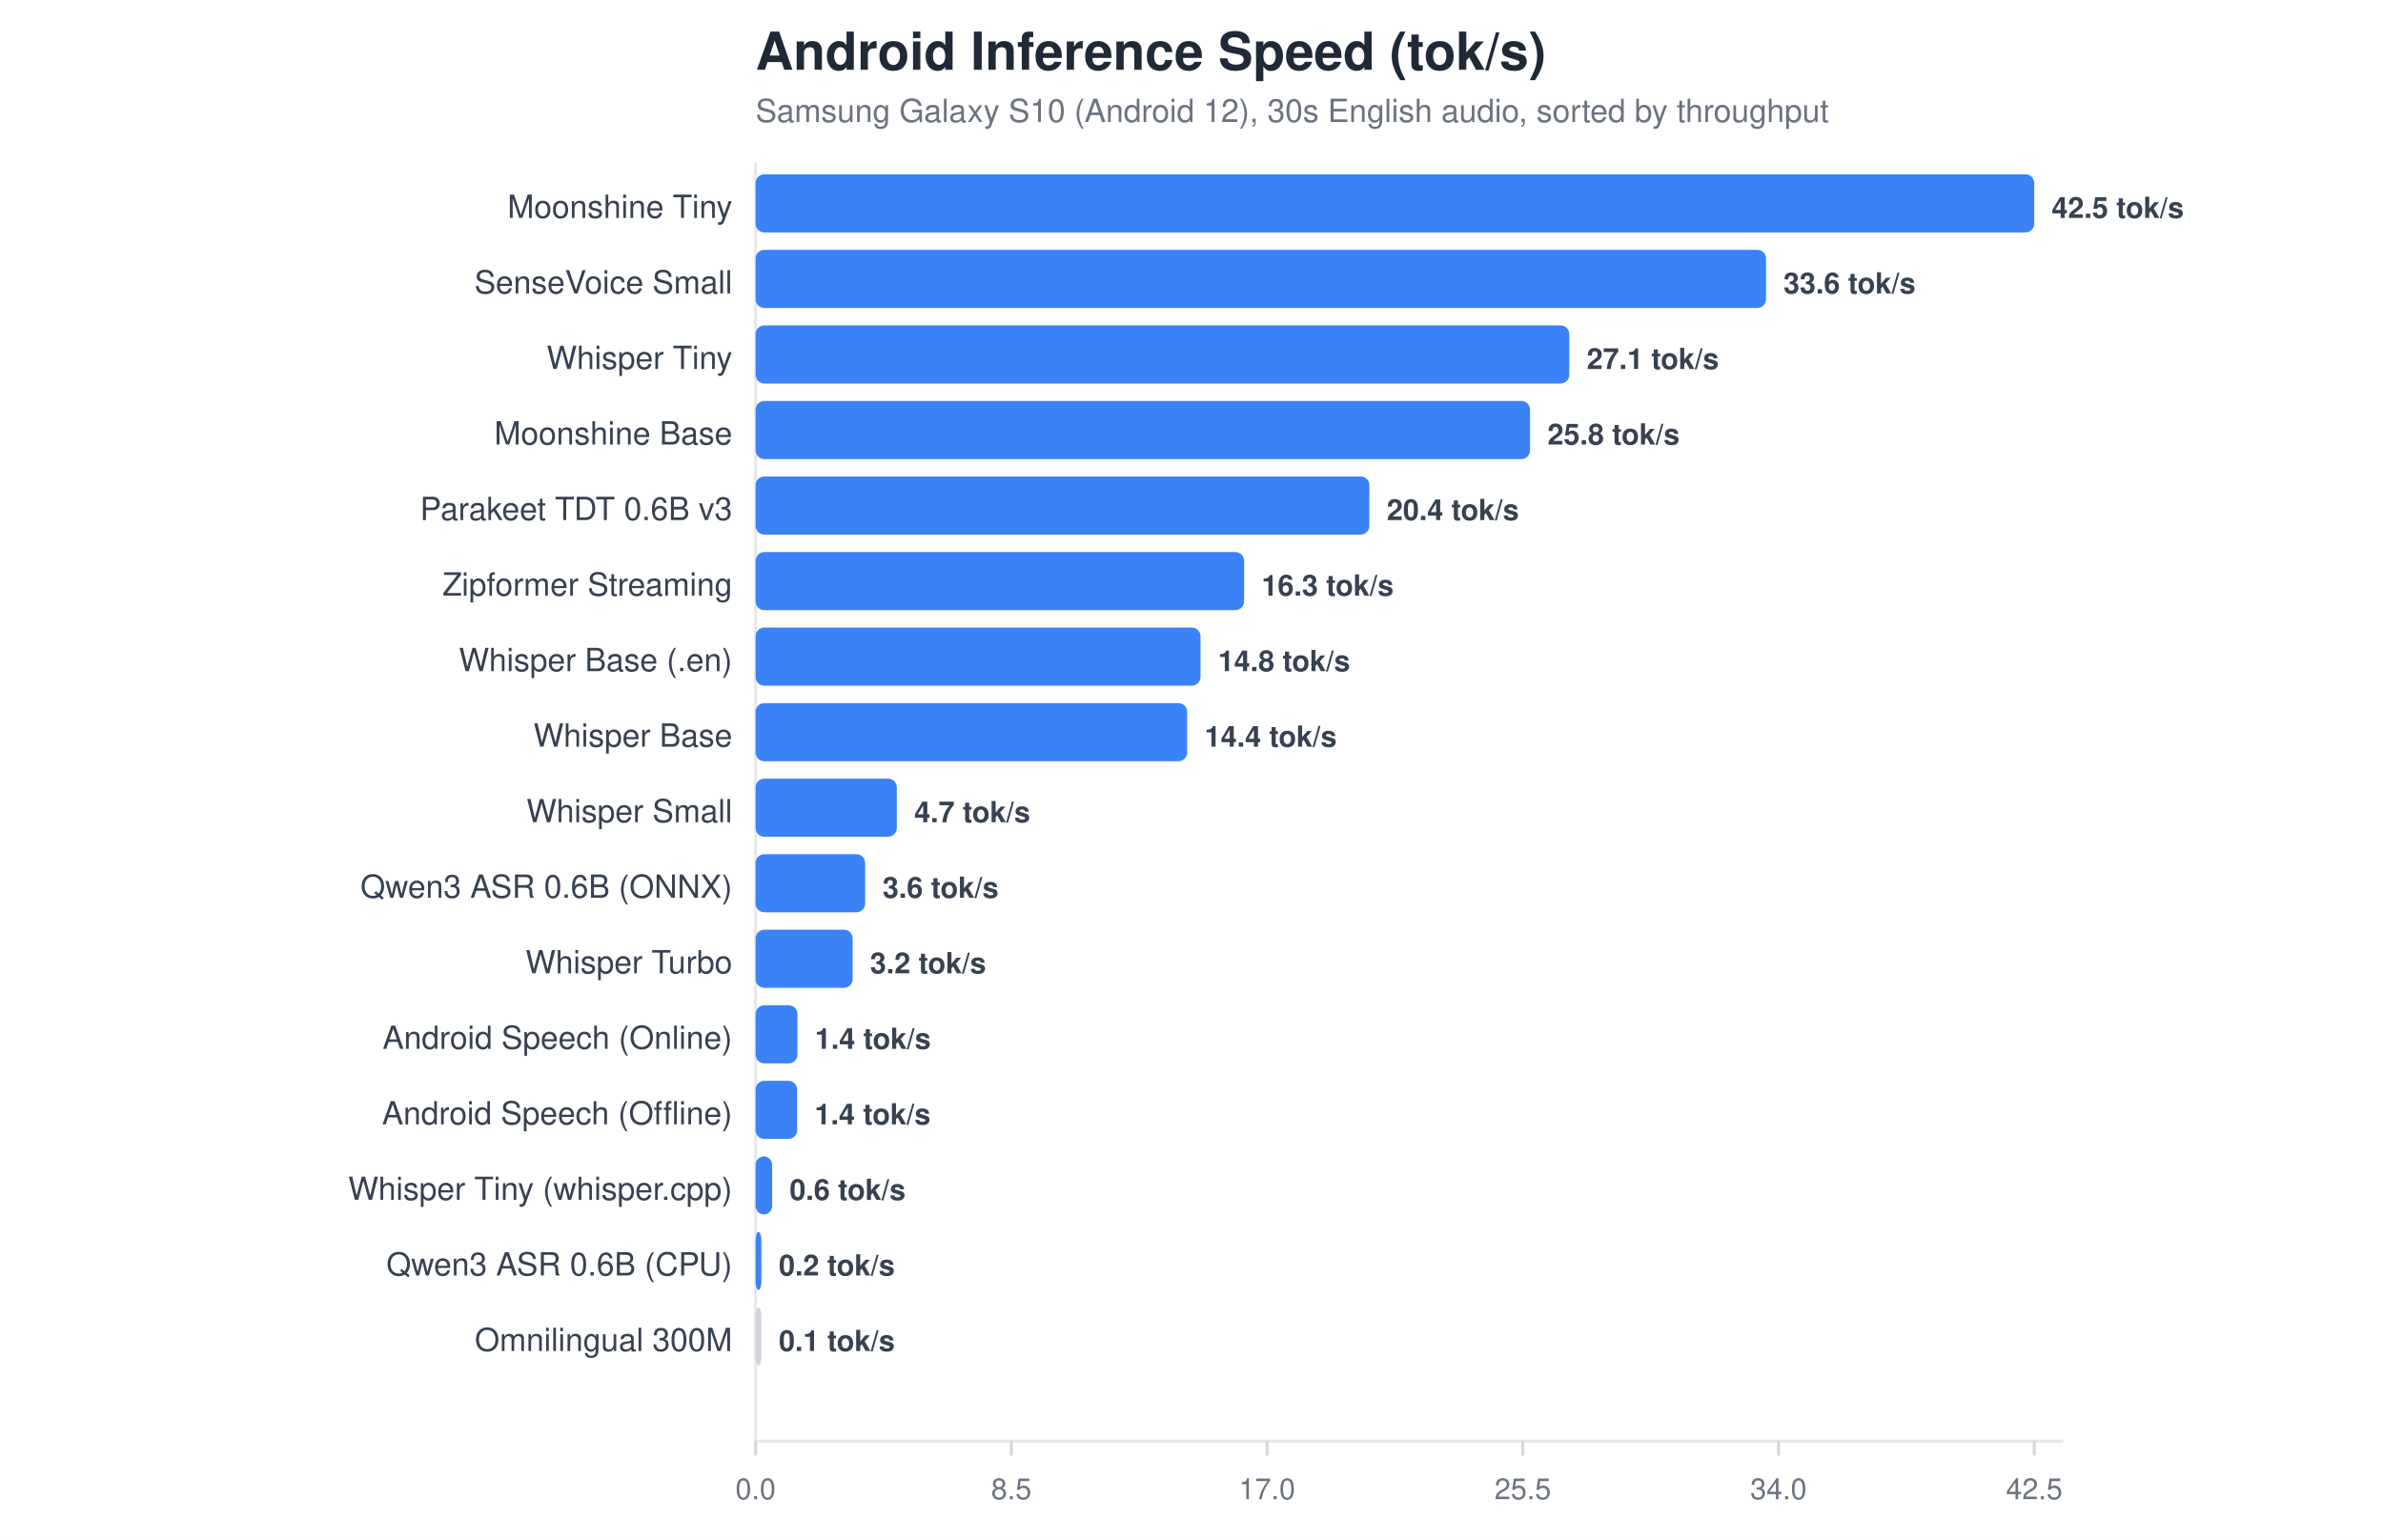
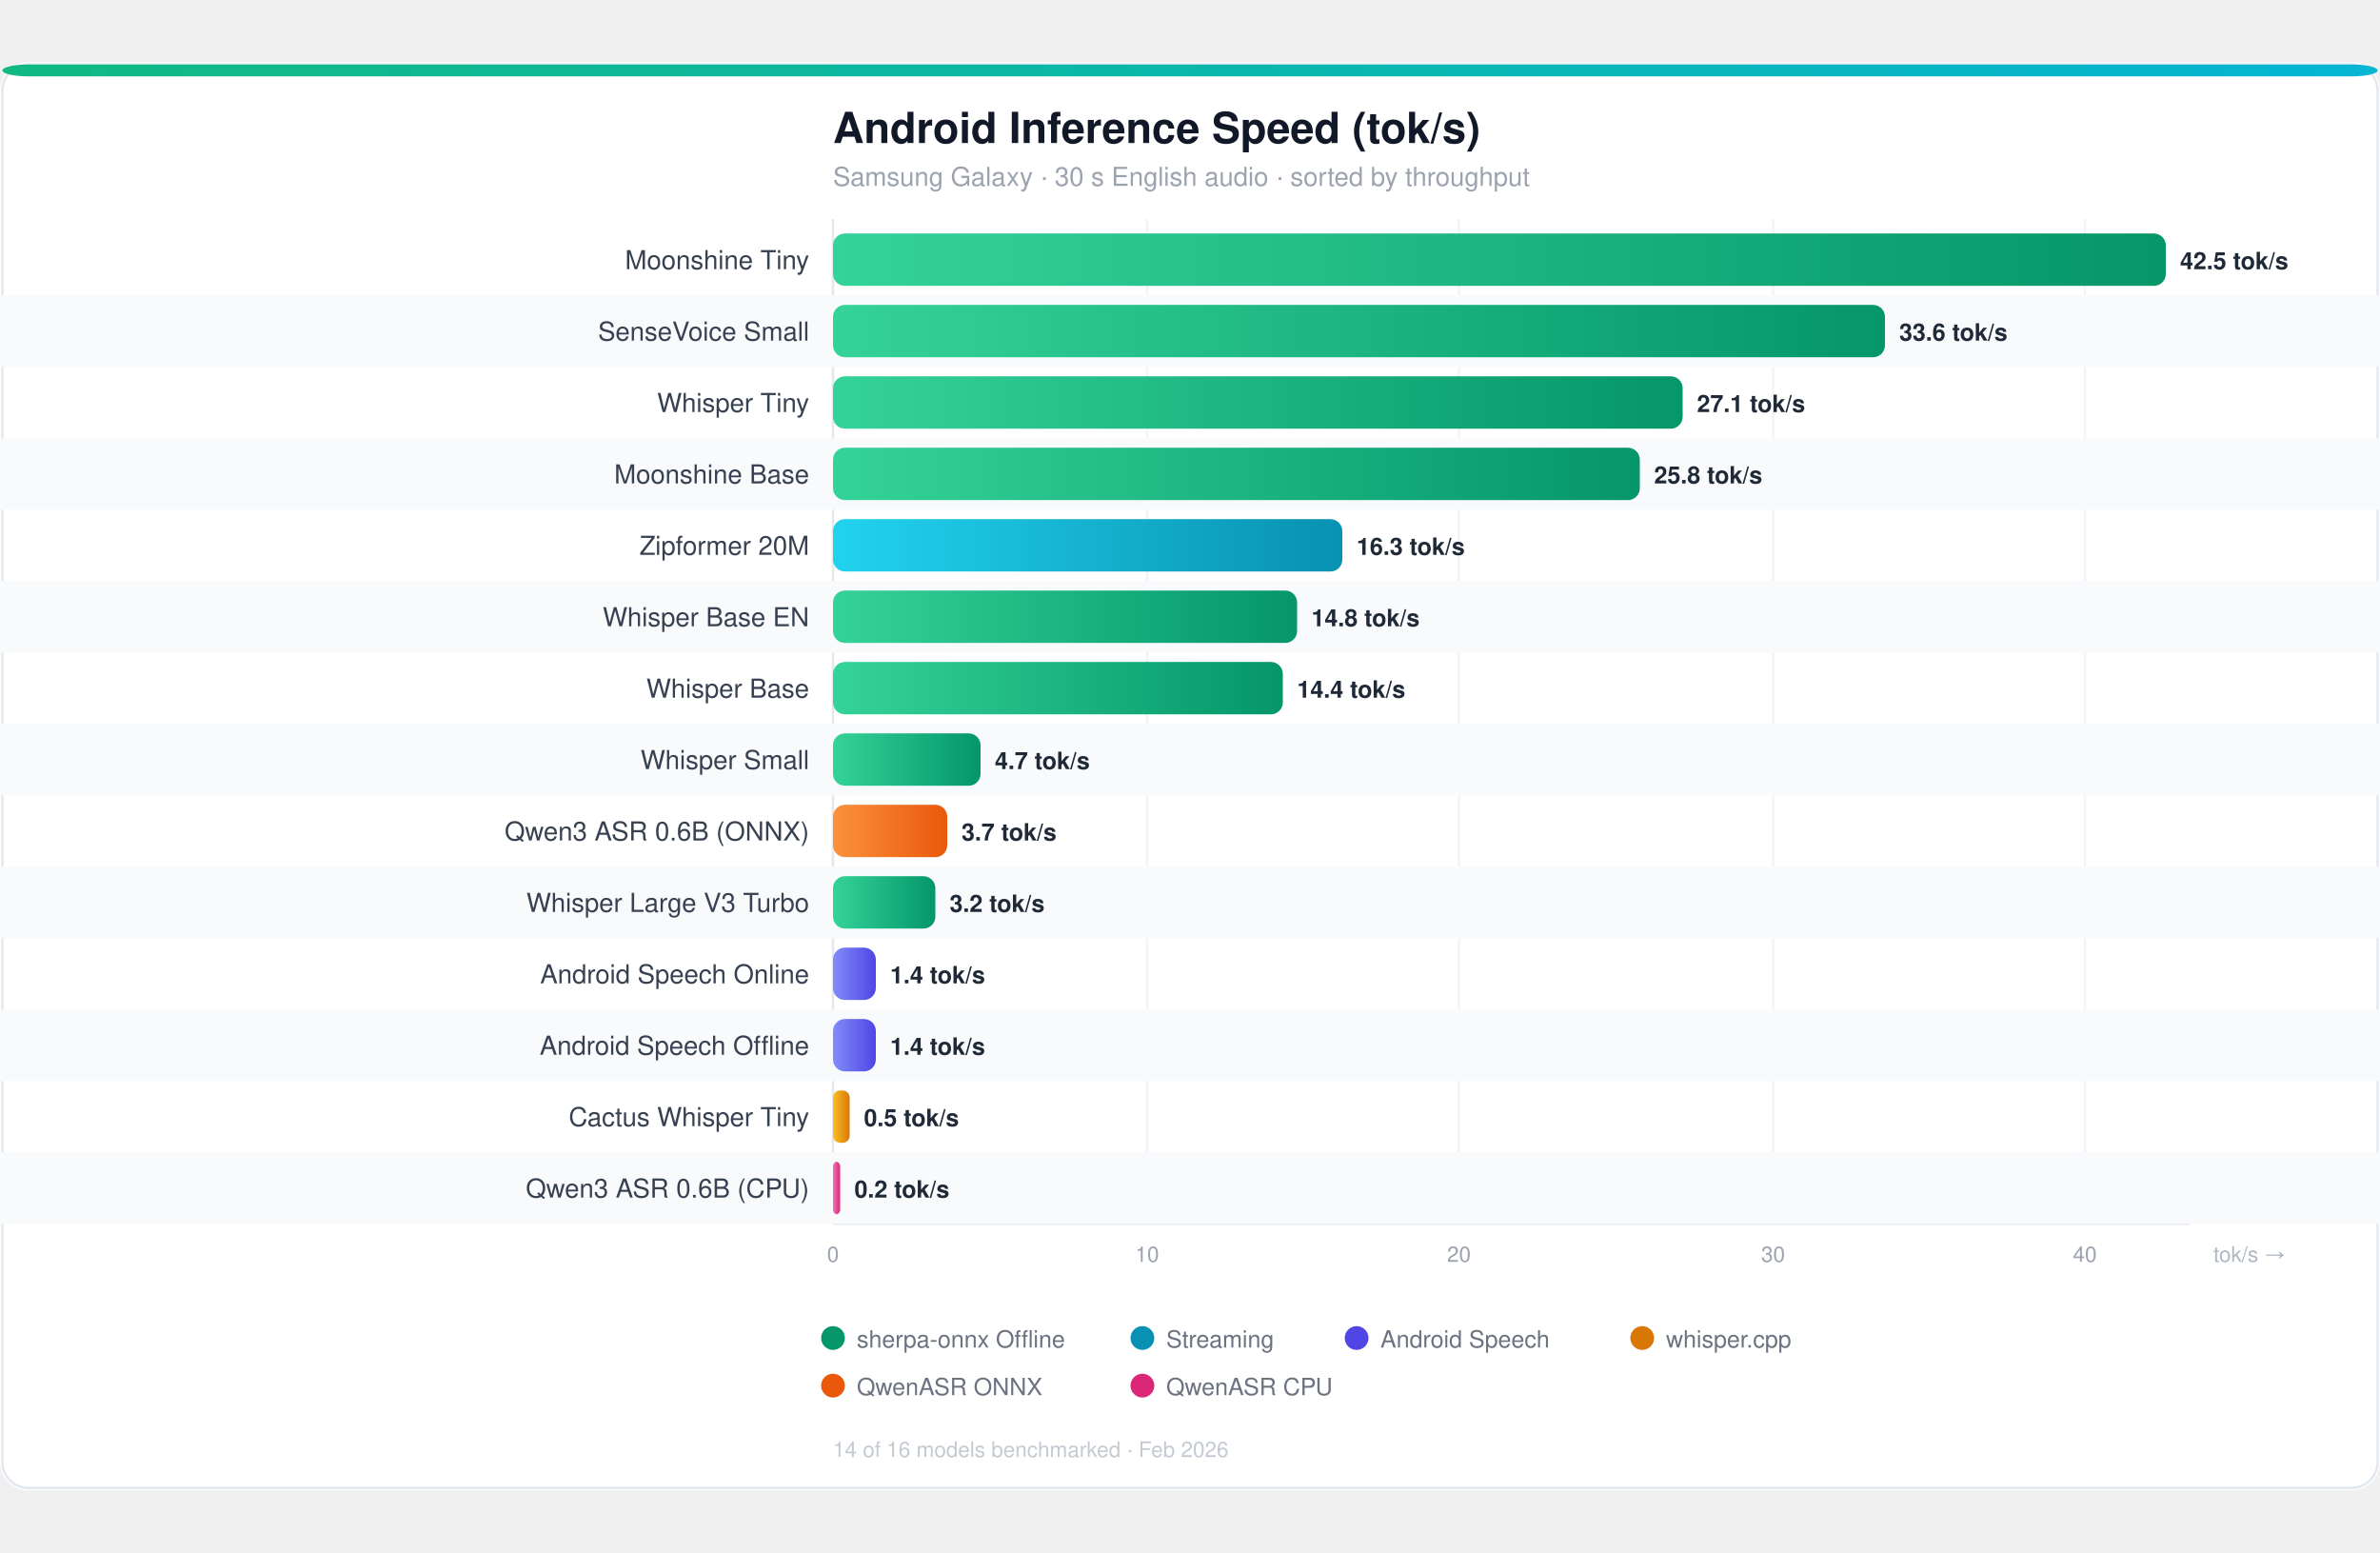
- <svg xmlns="http://www.w3.org/2000/svg" width="820" height="530" viewBox="0 0 820 530">
+ <svg xmlns="http://www.w3.org/2000/svg" width="920" height="600" viewBox="-80 0 1000 600">
+   <defs>
+     <linearGradient id="g-sherpa" x1="0" y1="0" x2="1" y2="0">
+       <stop offset="0%" stop-color="#34d399" />
+       <stop offset="100%" stop-color="#059669" />
+     </linearGradient>
+     <linearGradient id="g-stream" x1="0" y1="0" x2="1" y2="0">
+       <stop offset="0%" stop-color="#22d3ee" />
+       <stop offset="100%" stop-color="#0891b2" />
+     </linearGradient>
+     <linearGradient id="g-cactus" x1="0" y1="0" x2="1" y2="0">
+       <stop offset="0%" stop-color="#fbbf24" />
+       <stop offset="100%" stop-color="#d97706" />
+     </linearGradient>
+     <linearGradient id="g-qwen-cpu" x1="0" y1="0" x2="1" y2="0">
+       <stop offset="0%" stop-color="#f472b6" />
+       <stop offset="100%" stop-color="#db2777" />
+     </linearGradient>
+     <linearGradient id="g-qwen-onnx" x1="0" y1="0" x2="1" y2="0">
+       <stop offset="0%" stop-color="#fb923c" />
+       <stop offset="100%" stop-color="#ea580c" />
+     </linearGradient>
+     <linearGradient id="g-system" x1="0" y1="0" x2="1" y2="0">
+       <stop offset="0%" stop-color="#818cf8" />
+       <stop offset="100%" stop-color="#4f46e5" />
+     </linearGradient>
+     <linearGradient id="accent" x1="0" y1="0" x2="1" y2="0">
+       <stop offset="0%" stop-color="#10b981" />
+       <stop offset="100%" stop-color="#06b6d4" />
+     </linearGradient>
+   </defs>
  <style>
- text { font-family: -apple-system, BlinkMacSystemFont, 'Segoe UI', Helvetica, Arial, sans-serif; }
- .title { font-size: 18px; font-weight: 700; fill: #1f2937; }
- .subtitle { font-size: 11px; fill: #6b7280; }
- .axis { font-size: 10px; fill: #6b7280; }
- .label { font-size: 11px; fill: #374151; }
- .value { font-size: 10px; fill: #374151; font-weight: 600; }
+   text { font-family: -apple-system, BlinkMacSystemFont, 'SF Pro Display', 'Segoe UI', Helvetica, sans-serif; }
</style>
-   <rect width="100%" height="100%" fill="#ffffff" />
-   <text x="260" y="24" class="title">Android Inference Speed (tok/s)</text>
-   <text x="260" y="42" class="subtitle">Samsung Galaxy S10 (Android 12), 30s English audio, sorted by throughput</text>
-   <line x1="260" y1="56" x2="260" y2="496" stroke="#e5e7eb" />
-   <line x1="260" y1="496" x2="710" y2="496" stroke="#e5e7eb" />
-   <line x1="260.0" y1="496" x2="260.0" y2="501" stroke="#d1d5db" />
-   <text x="260.0" y="516" text-anchor="middle" class="axis">0.0</text>
-   <line x1="348.0" y1="496" x2="348.0" y2="501" stroke="#d1d5db" />
-   <text x="348.0" y="516" text-anchor="middle" class="axis">8.5</text>
-   <line x1="436.0" y1="496" x2="436.0" y2="501" stroke="#d1d5db" />
-   <text x="436.0" y="516" text-anchor="middle" class="axis">17.0</text>
-   <line x1="524.0" y1="496" x2="524.0" y2="501" stroke="#d1d5db" />
-   <text x="524.0" y="516" text-anchor="middle" class="axis">25.5</text>
-   <line x1="612.0" y1="496" x2="612.0" y2="501" stroke="#d1d5db" />
-   <text x="612.0" y="516" text-anchor="middle" class="axis">34.0</text>
-   <line x1="700.0" y1="496" x2="700.0" y2="501" stroke="#d1d5db" />
-   <text x="700.0" y="516" text-anchor="middle" class="axis">42.5</text>
-   <text x="252" y="75" text-anchor="end" class="label">Moonshine Tiny</text>
-   <rect x="260" y="60" width="440.0" height="20" rx="3" fill="#3b82f6" />
-   <text x="706.0" y="75" class="value">42.5 tok/s</text>
-   <text x="252" y="101" text-anchor="end" class="label">SenseVoice Small</text>
-   <rect x="260" y="86" width="347.7" height="20" rx="3" fill="#3b82f6" />
-   <text x="613.7" y="101" class="value">33.6 tok/s</text>
-   <text x="252" y="127" text-anchor="end" class="label">Whisper Tiny</text>
-   <rect x="260" y="112" width="280.0" height="20" rx="3" fill="#3b82f6" />
-   <text x="546.0" y="127" class="value">27.1 tok/s</text>
-   <text x="252" y="153" text-anchor="end" class="label">Moonshine Base</text>
-   <rect x="260" y="138" width="266.5" height="20" rx="3" fill="#3b82f6" />
-   <text x="532.5" y="153" class="value">25.8 tok/s</text>
-   <text x="252" y="179" text-anchor="end" class="label">Parakeet TDT 0.6B v3</text>
-   <rect x="260" y="164" width="211.2" height="20" rx="3" fill="#3b82f6" />
-   <text x="477.2" y="179" class="value">20.4 tok/s</text>
-   <text x="252" y="205" text-anchor="end" class="label">Zipformer Streaming</text>
-   <rect x="260" y="190" width="168.1" height="20" rx="3" fill="#3b82f6" />
-   <text x="434.1" y="205" class="value">16.3 tok/s</text>
-   <text x="252" y="231" text-anchor="end" class="label">Whisper Base (.en)</text>
-   <rect x="260" y="216" width="153.1" height="20" rx="3" fill="#3b82f6" />
-   <text x="419.1" y="231" class="value">14.8 tok/s</text>
-   <text x="252" y="257" text-anchor="end" class="label">Whisper Base</text>
-   <rect x="260" y="242" width="148.5" height="20" rx="3" fill="#3b82f6" />
-   <text x="414.5" y="257" class="value">14.4 tok/s</text>
-   <text x="252" y="283" text-anchor="end" class="label">Whisper Small</text>
-   <rect x="260" y="268" width="48.6" height="20" rx="3" fill="#3b82f6" />
-   <text x="314.6" y="283" class="value">4.7 tok/s</text>
-   <text x="252" y="309" text-anchor="end" class="label">Qwen3 ASR 0.6B (ONNX)</text>
-   <rect x="260" y="294" width="37.7" height="20" rx="3" fill="#3b82f6" />
-   <text x="303.7" y="309" class="value">3.6 tok/s</text>
-   <text x="252" y="335" text-anchor="end" class="label">Whisper Turbo</text>
-   <rect x="260" y="320" width="33.4" height="20" rx="3" fill="#3b82f6" />
-   <text x="299.4" y="335" class="value">3.2 tok/s</text>
-   <text x="252" y="361" text-anchor="end" class="label">Android Speech (Online)</text>
-   <rect x="260" y="346" width="14.4" height="20" rx="3" fill="#3b82f6" />
-   <text x="280.4" y="361" class="value">1.4 tok/s</text>
-   <text x="252" y="387" text-anchor="end" class="label">Android Speech (Offline)</text>
-   <rect x="260" y="372" width="14.3" height="20" rx="3" fill="#3b82f6" />
-   <text x="280.3" y="387" class="value">1.4 tok/s</text>
-   <text x="252" y="413" text-anchor="end" class="label">Whisper Tiny (whisper.cpp)</text>
-   <rect x="260" y="398" width="5.7" height="20" rx="3" fill="#3b82f6" />
-   <text x="271.7" y="413" class="value">0.6 tok/s</text>
-   <text x="252" y="439" text-anchor="end" class="label">Qwen3 ASR 0.6B (CPU)</text>
-   <rect x="260" y="424" width="2.0" height="20" rx="3" fill="#3b82f6" />
-   <text x="268.0" y="439" class="value">0.2 tok/s</text>
-   <text x="252" y="465" text-anchor="end" class="label">Omnilingual 300M</text>
-   <rect x="260" y="450" width="2.0" height="20" rx="3" fill="#d1d5db" />
-   <text x="268.0" y="465" class="value">0.1 tok/s</text>
+   <rect x="-80" width="1000" height="600" rx="12" fill="white" />
+   <rect x="-79" y="1" width="998" height="598" rx="11" fill="white" stroke="#e2e8f0" stroke-width="1" />
+   <rect x="-79" y="1" width="998" height="5" rx="11" fill="url(#accent)" style="clip-path: inset(0 0 0 0 round 11px 11px 0 0)" />
+   <text x="270" y="34" font-size="18" font-weight="700" fill="#111827">Android Inference Speed (tok/s)</text>
+   <text x="270" y="52" font-size="11" fill="#9ca3af">Samsung Galaxy · 30 s English audio · sorted by throughput</text>
+   <line x1="270" y1="66" x2="270" y2="488" stroke="#e5e7eb" stroke-width="1" />
+   <line x1="402" y1="66" x2="402" y2="488" stroke="#f1f5f9" stroke-width="1" />
+   <line x1="533" y1="66" x2="533" y2="488" stroke="#f1f5f9" stroke-width="1" />
+   <line x1="665" y1="66" x2="665" y2="488" stroke="#f1f5f9" stroke-width="1" />
+   <line x1="796" y1="66" x2="796" y2="488" stroke="#f1f5f9" stroke-width="1" />
+   <line x1="270" y1="488" x2="840" y2="488" stroke="#e5e7eb" stroke-width="1" />
+   <text x="270" y="504" text-anchor="middle" font-size="9" fill="#9ca3af">0</text>
+   <text x="402" y="504" text-anchor="middle" font-size="9" fill="#9ca3af">10</text>
+   <text x="533" y="504" text-anchor="middle" font-size="9" fill="#9ca3af">20</text>
+   <text x="665" y="504" text-anchor="middle" font-size="9" fill="#9ca3af">30</text>
+   <text x="796" y="504" text-anchor="middle" font-size="9" fill="#9ca3af">40</text>
+   <text x="850" y="504" font-size="9" fill="#b0b8c4">tok/s →</text>
+   <text x="260" y="87" text-anchor="end" font-size="11" fill="#374151">Moonshine Tiny</text>
+   <rect x="270" y="72" width="560" height="22" rx="5" fill="url(#g-sherpa)" />
+   <text x="836" y="87" font-size="10" font-weight="600" fill="#1f2937">42.5 tok/s</text>
+   <rect x="-80" y="98" width="1000" height="30" fill="#f8fafc" />
+   <text x="260" y="117" text-anchor="end" font-size="11" fill="#374151">SenseVoice Small</text>
+   <rect x="270" y="102" width="442" height="22" rx="5" fill="url(#g-sherpa)" />
+   <text x="718" y="117" font-size="10" font-weight="600" fill="#1f2937">33.6 tok/s</text>
+   <text x="260" y="147" text-anchor="end" font-size="11" fill="#374151">Whisper Tiny</text>
+   <rect x="270" y="132" width="357" height="22" rx="5" fill="url(#g-sherpa)" />
+   <text x="633" y="147" font-size="10" font-weight="600" fill="#1f2937">27.1 tok/s</text>
+   <rect x="-80" y="158" width="1000" height="30" fill="#f8fafc" />
+   <text x="260" y="177" text-anchor="end" font-size="11" fill="#374151">Moonshine Base</text>
+   <rect x="270" y="162" width="339" height="22" rx="5" fill="url(#g-sherpa)" />
+   <text x="615" y="177" font-size="10" font-weight="600" fill="#1f2937">25.8 tok/s</text>
+   <text x="260" y="207" text-anchor="end" font-size="11" fill="#374151">Zipformer 20M</text>
+   <rect x="270" y="192" width="214" height="22" rx="5" fill="url(#g-stream)" />
+   <text x="490" y="207" font-size="10" font-weight="600" fill="#1f2937">16.3 tok/s</text>
+   <rect x="-80" y="218" width="1000" height="30" fill="#f8fafc" />
+   <text x="260" y="237" text-anchor="end" font-size="11" fill="#374151">Whisper Base EN</text>
+   <rect x="270" y="222" width="195" height="22" rx="5" fill="url(#g-sherpa)" />
+   <text x="471" y="237" font-size="10" font-weight="600" fill="#1f2937">14.8 tok/s</text>
+   <text x="260" y="267" text-anchor="end" font-size="11" fill="#374151">Whisper Base</text>
+   <rect x="270" y="252" width="189" height="22" rx="5" fill="url(#g-sherpa)" />
+   <text x="465" y="267" font-size="10" font-weight="600" fill="#1f2937">14.4 tok/s</text>
+   <rect x="-80" y="278" width="1000" height="30" fill="#f8fafc" />
+   <text x="260" y="297" text-anchor="end" font-size="11" fill="#374151">Whisper Small</text>
+   <rect x="270" y="282" width="62" height="22" rx="5" fill="url(#g-sherpa)" />
+   <text x="338" y="297" font-size="10" font-weight="600" fill="#1f2937">4.7 tok/s</text>
+   <text x="260" y="327" text-anchor="end" font-size="11" fill="#374151">Qwen3 ASR 0.6B (ONNX)</text>
+   <rect x="270" y="312" width="48" height="22" rx="5" fill="url(#g-qwen-onnx)" />
+   <text x="324" y="327" font-size="10" font-weight="600" fill="#1f2937">3.7 tok/s</text>
+   <rect x="-80" y="338" width="1000" height="30" fill="#f8fafc" />
+   <text x="260" y="357" text-anchor="end" font-size="11" fill="#374151">Whisper Large V3 Turbo</text>
+   <rect x="270" y="342" width="43" height="22" rx="5" fill="url(#g-sherpa)" />
+   <text x="319" y="357" font-size="10" font-weight="600" fill="#1f2937">3.2 tok/s</text>
+   <text x="260" y="387" text-anchor="end" font-size="11" fill="#374151">Android Speech Online</text>
+   <rect x="270" y="372" width="18" height="22" rx="5" fill="url(#g-system)" />
+   <text x="294" y="387" font-size="10" font-weight="600" fill="#1f2937">1.4 tok/s</text>
+   <rect x="-80" y="398" width="1000" height="30" fill="#f8fafc" />
+   <text x="260" y="417" text-anchor="end" font-size="11" fill="#374151">Android Speech Offline</text>
+   <rect x="270" y="402" width="18" height="22" rx="5" fill="url(#g-system)" />
+   <text x="294" y="417" font-size="10" font-weight="600" fill="#1f2937">1.4 tok/s</text>
+   <text x="260" y="447" text-anchor="end" font-size="11" fill="#374151">Cactus Whisper Tiny</text>
+   <rect x="270" y="432" width="7" height="22" rx="3" fill="url(#g-cactus)" />
+   <text x="283" y="447" font-size="10" font-weight="600" fill="#1f2937">0.5 tok/s</text>
+   <rect x="-80" y="458" width="1000" height="30" fill="#f8fafc" />
+   <text x="260" y="477" text-anchor="end" font-size="11" fill="#374151">Qwen3 ASR 0.6B (CPU)</text>
+   <rect x="270" y="462" width="3" height="22" rx="2" fill="url(#g-qwen-cpu)" />
+   <text x="279" y="477" font-size="10" font-weight="600" fill="#1f2937">0.2 tok/s</text>
+   <circle cx="270" cy="536" r="5" fill="#059669" />
+   <text x="280" y="540" font-size="10" fill="#6b7280">sherpa-onnx Offline</text>
+   <circle cx="400" cy="536" r="5" fill="#0891b2" />
+   <text x="410" y="540" font-size="10" fill="#6b7280">Streaming</text>
+   <circle cx="490" cy="536" r="5" fill="#4f46e5" />
+   <text x="500" y="540" font-size="10" fill="#6b7280">Android Speech</text>
+   <circle cx="610" cy="536" r="5" fill="#d97706" />
+   <text x="620" y="540" font-size="10" fill="#6b7280">whisper.cpp</text>
+   <circle cx="270" cy="556" r="5" fill="#ea580c" />
+   <text x="280" y="560" font-size="10" fill="#6b7280">QwenASR ONNX</text>
+   <circle cx="400" cy="556" r="5" fill="#db2777" />
+   <text x="410" y="560" font-size="10" fill="#6b7280">QwenASR CPU</text>
+   <text x="270" y="586" font-size="9" fill="#c4cad2">14 of 16 models benchmarked · Feb 2026</text>
</svg>
